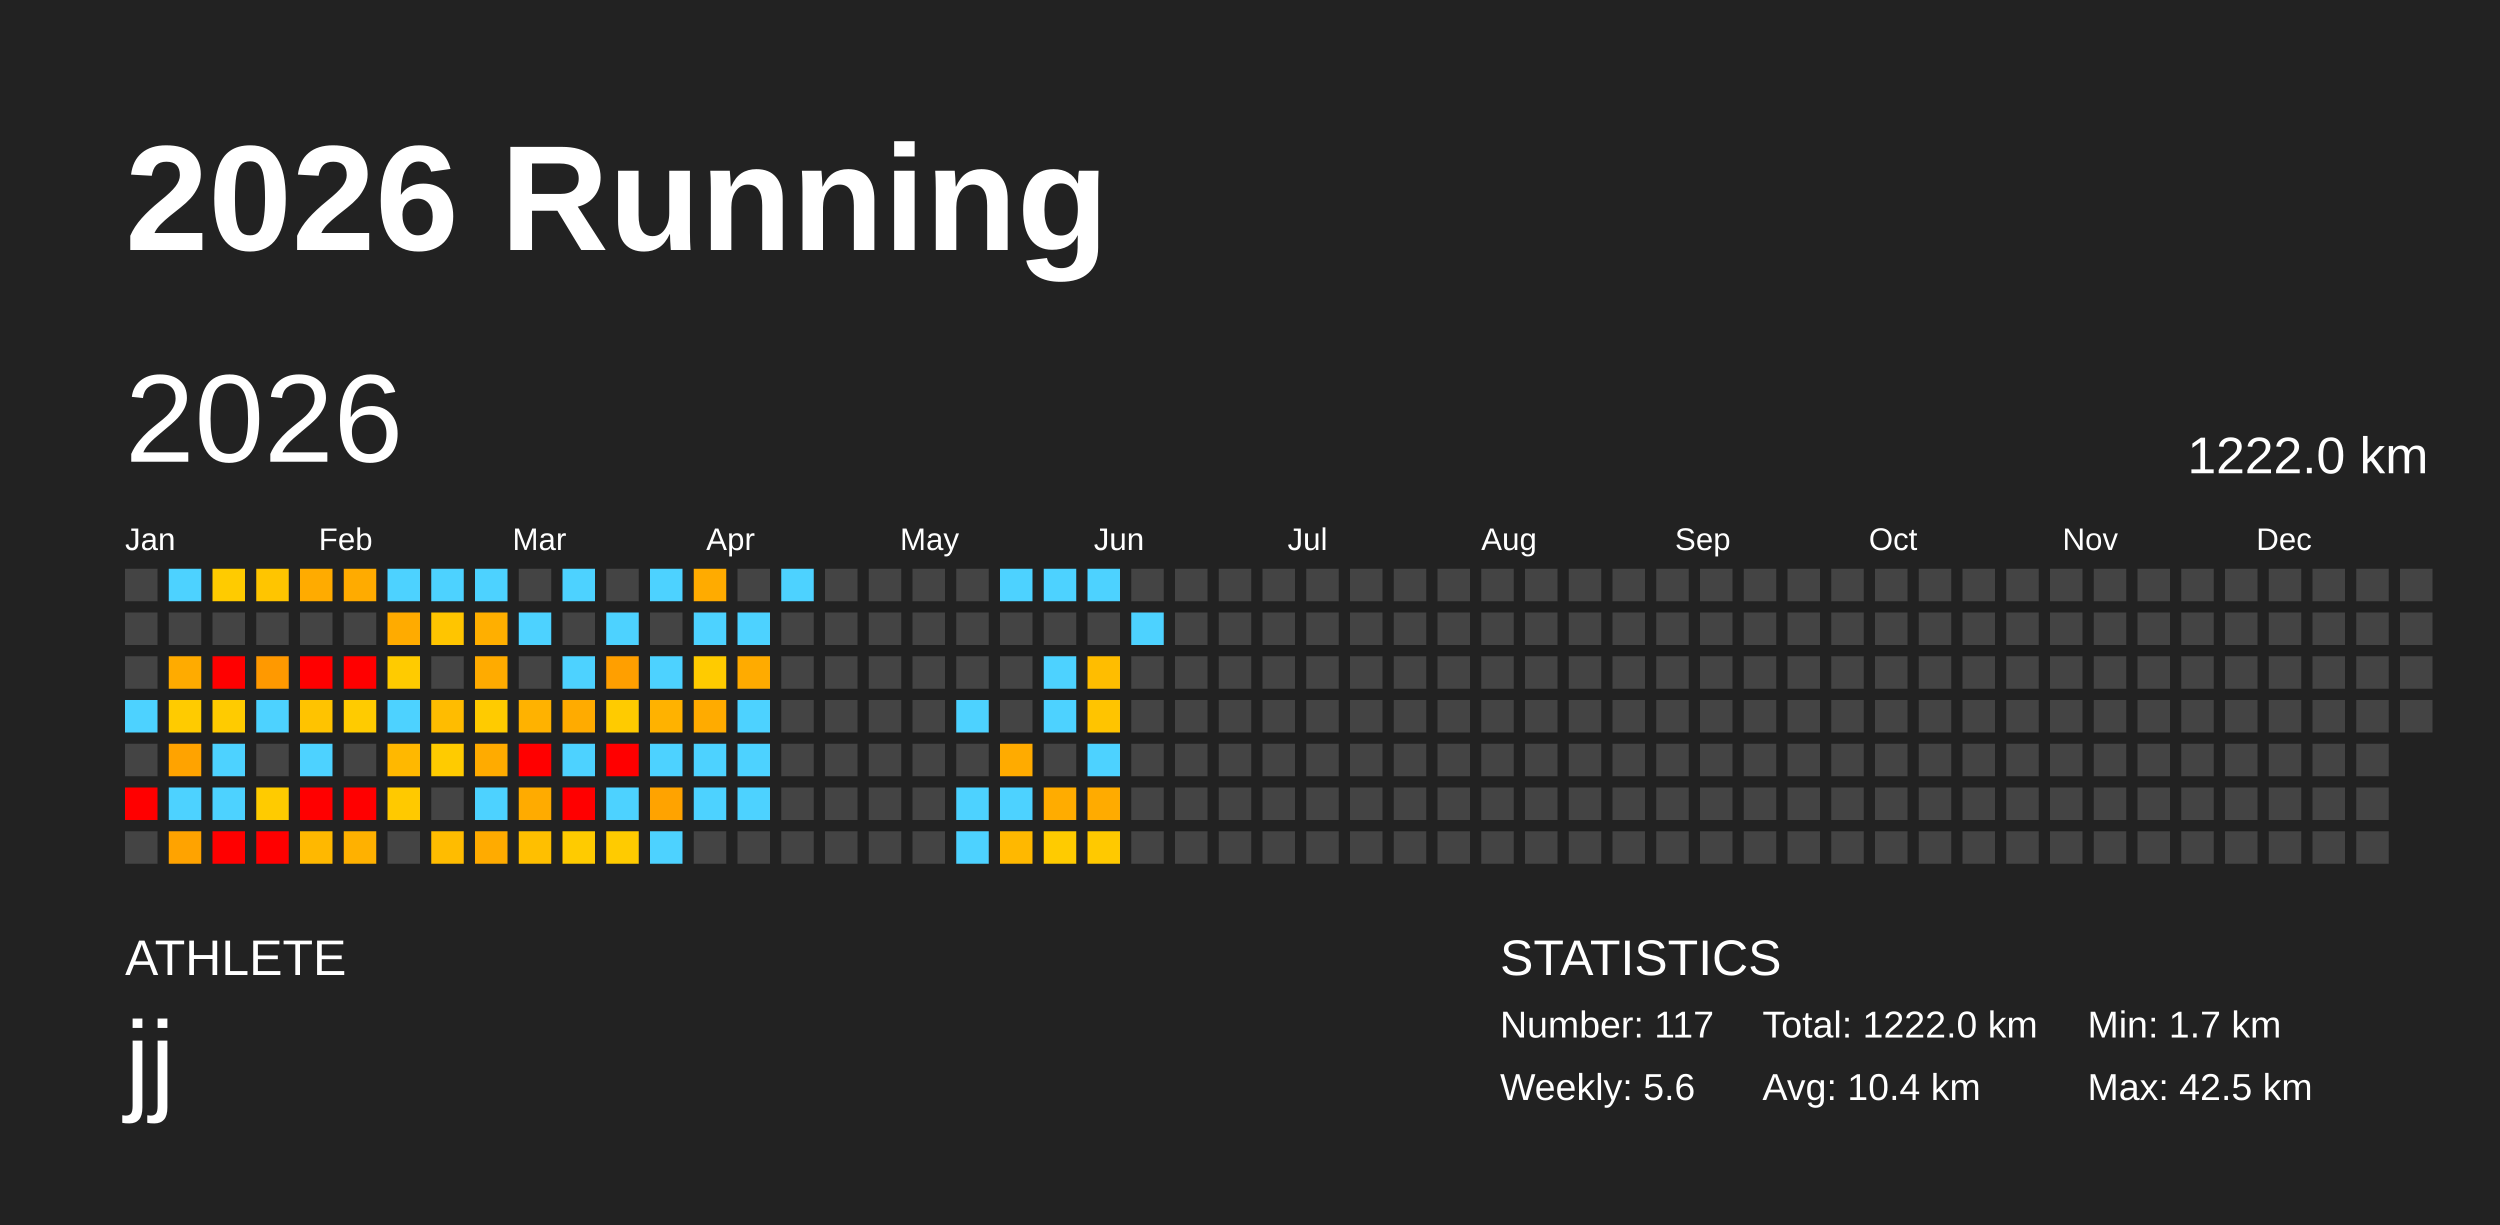
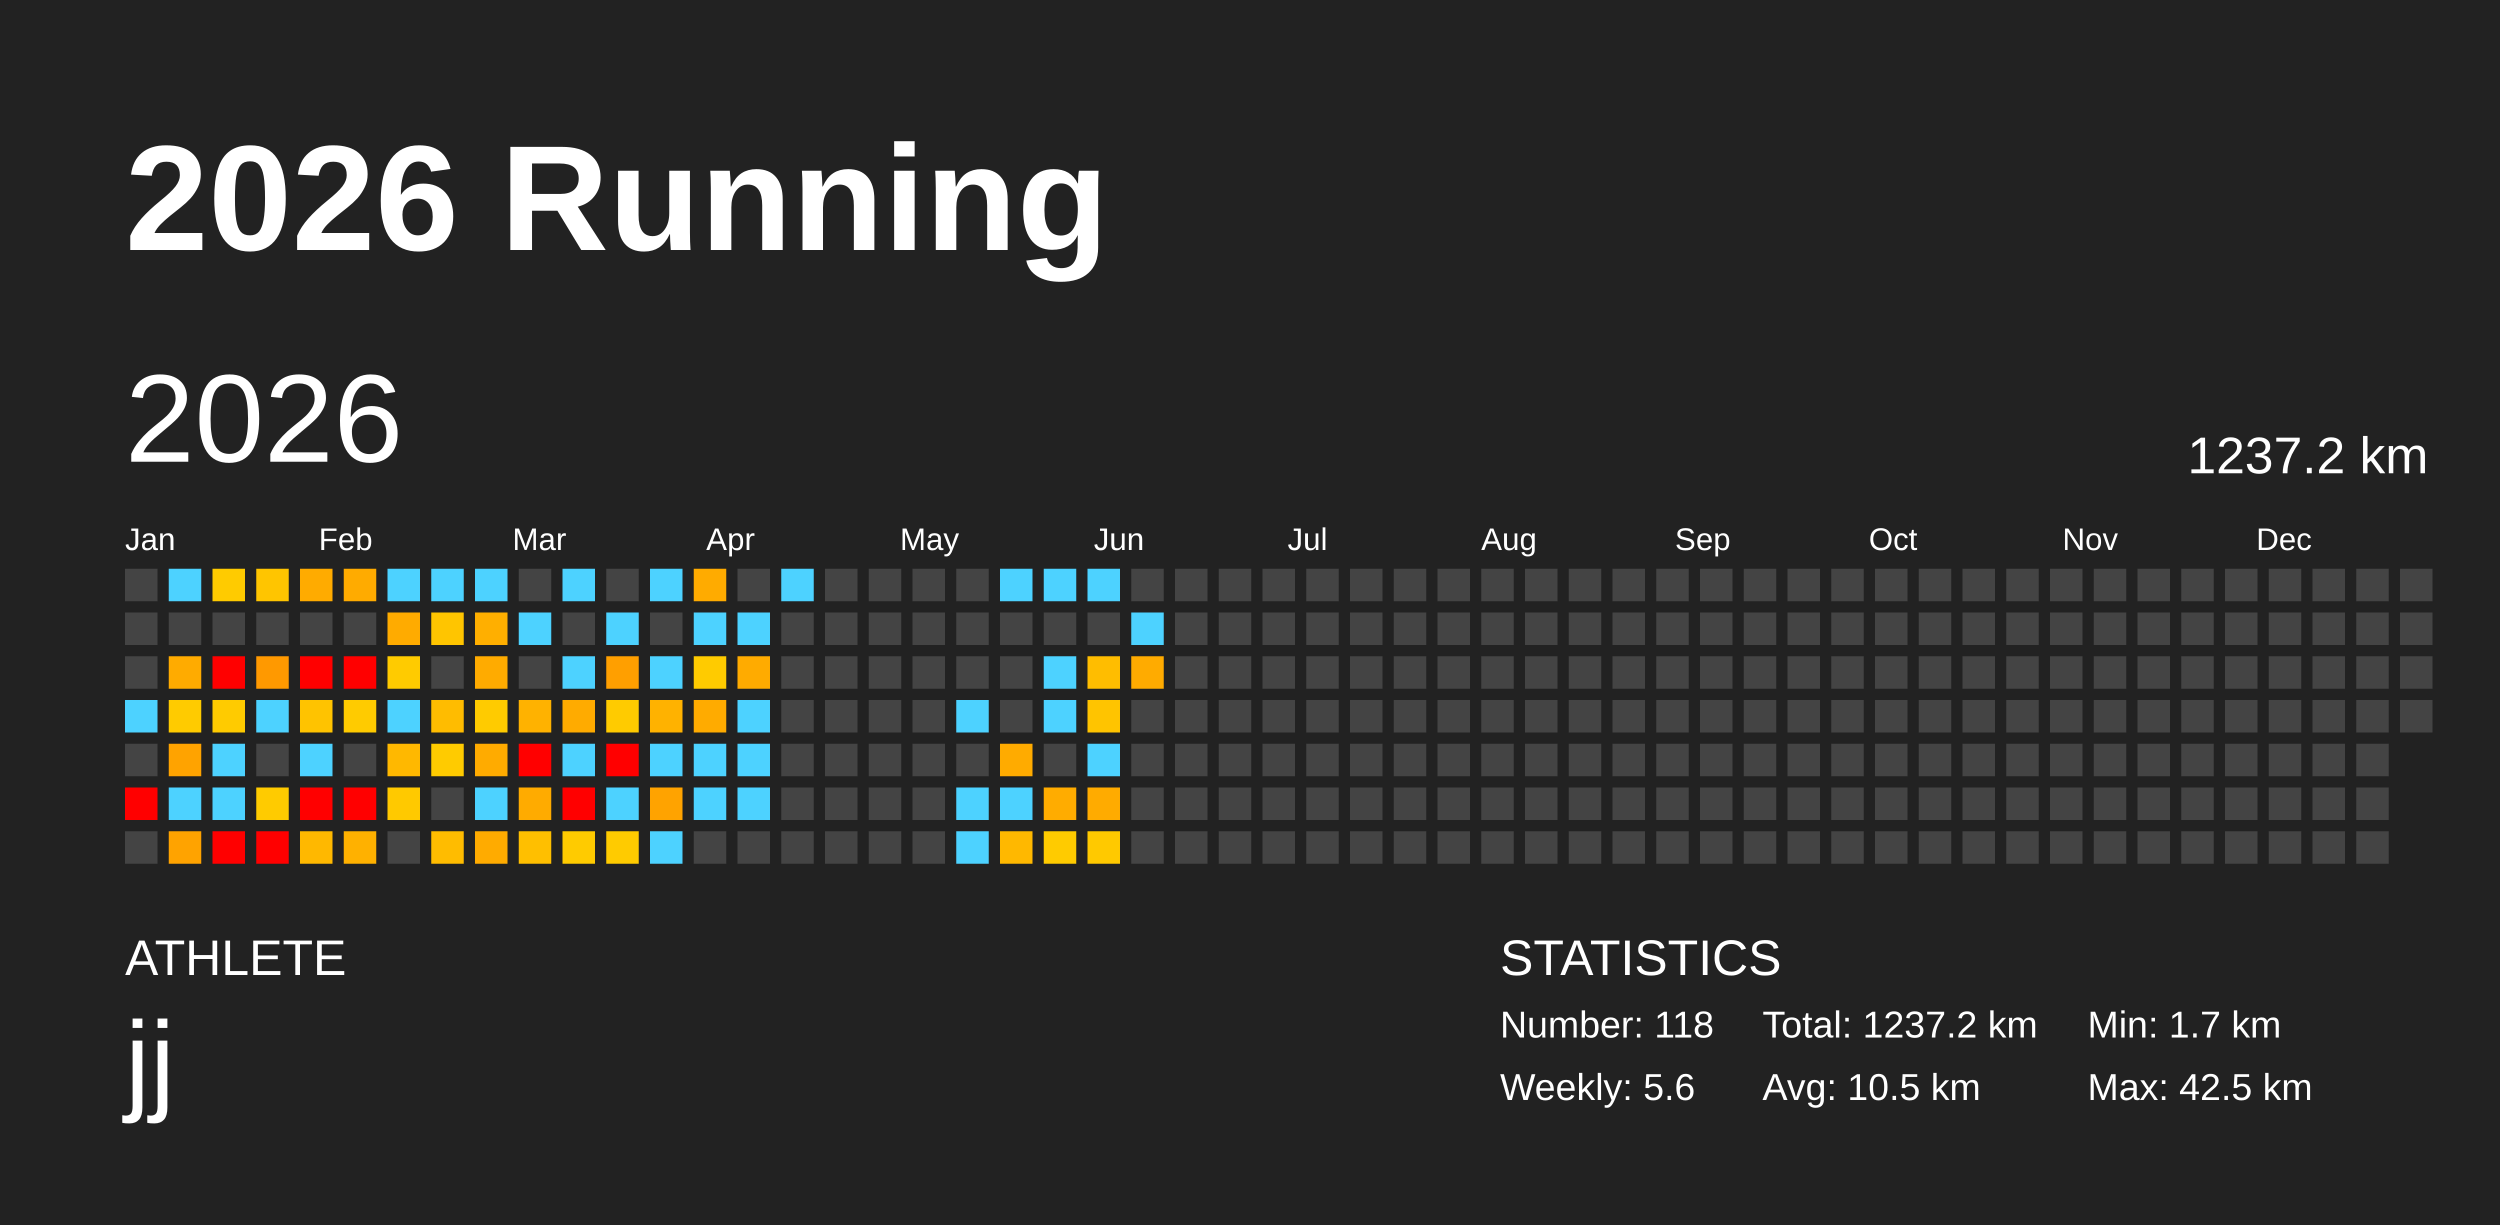
<svg xmlns="http://www.w3.org/2000/svg" baseProfile="full" height="98mm" version="1.1" viewBox="0,0,200,98" width="200mm">
  <defs />
  <rect fill="#222222" height="98" width="200" x="0" y="0" />
  <text fill="#FFFFFF" style="font-size:12px; font-family:Arial; font-weight:bold;" x="10" y="20">2026 Running</text>
  <text fill="#FFFFFF" style="font-size:4px; font-family:Arial" x="10" y="78">ATHLETE</text>
  <text fill="#FFFFFF" style="font-size:9px; font-family:Arial" x="10" y="88">jj</text>
  <text fill="#FFFFFF" style="font-size:4px; font-family:Arial" x="120" y="78">STATISTICS</text>
-   <text fill="#FFFFFF" style="font-size:3px; font-family:Arial" x="120" y="83">Number: 117</text>
+   <text fill="#FFFFFF" style="font-size:3px; font-family:Arial" x="120" y="83">Number: 118</text>
  <text fill="#FFFFFF" style="font-size:3px; font-family:Arial" x="120" y="88">Weekly: 5.6</text>
-   <text fill="#FFFFFF" style="font-size:3px; font-family:Arial" x="141" y="83">Total: 1222.0 km</text>
-   <text fill="#FFFFFF" style="font-size:3px; font-family:Arial" x="141" y="88">Avg: 10.4 km</text>
+   <text fill="#FFFFFF" style="font-size:3px; font-family:Arial" x="141" y="83">Total: 1237.2 km</text>
+   <text fill="#FFFFFF" style="font-size:3px; font-family:Arial" x="141" y="88">Avg: 10.5 km</text>
  <text fill="#FFFFFF" style="font-size:3px; font-family:Arial" x="167" y="83">Min: 1.7 km</text>
  <text fill="#FFFFFF" style="font-size:3px; font-family:Arial" x="167" y="88">Max: 42.5 km</text>
  <text dominant-baseline="hanging" fill="#FFFFFF" style="font-size:10.0px; font-family:Arial;" x="10" y="30">2026</text>
-   <text dominant-baseline="hanging" fill="#FFFFFF" style="font-size:4.125px; font-family:Arial;" x="175" y="35">1222.0 km</text>
+   <text dominant-baseline="hanging" fill="#FFFFFF" style="font-size:4.125px; font-family:Arial;" x="175" y="35">1237.2 km</text>
  <text fill="#FFFFFF" style="font-size:2.5px; font-family:Arial" x="10.0" y="44">Jan</text>
  <text fill="#FFFFFF" style="font-size:2.5px; font-family:Arial" x="25.5" y="44">Feb</text>
  <text fill="#FFFFFF" style="font-size:2.5px; font-family:Arial" x="41.0" y="44">Mar</text>
  <text fill="#FFFFFF" style="font-size:2.5px; font-family:Arial" x="56.5" y="44">Apr</text>
  <text fill="#FFFFFF" style="font-size:2.5px; font-family:Arial" x="72.0" y="44">May</text>
  <text fill="#FFFFFF" style="font-size:2.5px; font-family:Arial" x="87.5" y="44">Jun</text>
  <text fill="#FFFFFF" style="font-size:2.5px; font-family:Arial" x="103.0" y="44">Jul</text>
  <text fill="#FFFFFF" style="font-size:2.5px; font-family:Arial" x="118.5" y="44">Aug</text>
  <text fill="#FFFFFF" style="font-size:2.5px; font-family:Arial" x="134.0" y="44">Sep</text>
  <text fill="#FFFFFF" style="font-size:2.5px; font-family:Arial" x="149.5" y="44">Oct</text>
  <text fill="#FFFFFF" style="font-size:2.5px; font-family:Arial" x="165.0" y="44">Nov</text>
  <text fill="#FFFFFF" style="font-size:2.5px; font-family:Arial" x="180.5" y="44">Dec</text>
  <rect fill="#444444" height="2.6" width="2.6" x="10.0" y="45.5" />
  <rect fill="#444444" height="2.6" width="2.6" x="10.0" y="49.0" />
  <rect fill="#444444" height="2.6" width="2.6" x="10.0" y="52.5" />
  <rect fill="#4dd2ff" height="2.6" width="2.6" x="10.0" y="56.0" />
  <rect fill="#444444" height="2.6" width="2.6" x="10.0" y="59.5" />
  <rect fill="red" height="2.6" width="2.6" x="10.0" y="63.0" />
  <rect fill="#444444" height="2.6" width="2.6" x="10.0" y="66.5" />
  <rect fill="#4dd2ff" height="2.6" width="2.6" x="13.5" y="45.5" />
  <rect fill="#444444" height="2.6" width="2.6" x="13.5" y="49.0" />
  <rect fill="#ffab00" height="2.6" width="2.6" x="13.5" y="52.5" />
  <rect fill="#ffcb00" height="2.6" width="2.6" x="13.5" y="56.0" />
  <rect fill="#ffa300" height="2.6" width="2.6" x="13.5" y="59.5" />
  <rect fill="#4dd2ff" height="2.6" width="2.6" x="13.5" y="63.0" />
  <rect fill="#ffa300" height="2.6" width="2.6" x="13.5" y="66.5" />
  <rect fill="#ffcb00" height="2.6" width="2.6" x="17.0" y="45.5" />
  <rect fill="#444444" height="2.6" width="2.6" x="17.0" y="49.0" />
  <rect fill="red" height="2.6" width="2.6" x="17.0" y="52.5" />
  <rect fill="#ffcb00" height="2.6" width="2.6" x="17.0" y="56.0" />
  <rect fill="#4dd2ff" height="2.6" width="2.6" x="17.0" y="59.5" />
  <rect fill="#4dd2ff" height="2.6" width="2.6" x="17.0" y="63.0" />
  <rect fill="red" height="2.6" width="2.6" x="17.0" y="66.5" />
  <rect fill="#ffc500" height="2.6" width="2.6" x="20.5" y="45.5" />
  <rect fill="#444444" height="2.6" width="2.6" x="20.5" y="49.0" />
  <rect fill="#ff9900" height="2.6" width="2.6" x="20.5" y="52.5" />
  <rect fill="#4dd2ff" height="2.6" width="2.6" x="20.5" y="56.0" />
  <rect fill="#444444" height="2.6" width="2.6" x="20.5" y="59.5" />
  <rect fill="#ffcb00" height="2.6" width="2.6" x="20.5" y="63.0" />
  <rect fill="red" height="2.6" width="2.6" x="20.5" y="66.5" />
  <rect fill="#ffab00" height="2.6" width="2.6" x="24.0" y="45.5" />
  <rect fill="#444444" height="2.6" width="2.6" x="24.0" y="49.0" />
  <rect fill="red" height="2.6" width="2.6" x="24.0" y="52.5" />
  <rect fill="#ffc300" height="2.6" width="2.6" x="24.0" y="56.0" />
  <rect fill="#4dd2ff" height="2.6" width="2.6" x="24.0" y="59.5" />
  <rect fill="red" height="2.6" width="2.6" x="24.0" y="63.0" />
  <rect fill="#ffb800" height="2.6" width="2.6" x="24.0" y="66.5" />
  <rect fill="#ffab00" height="2.6" width="2.6" x="27.5" y="45.5" />
  <rect fill="#444444" height="2.6" width="2.6" x="27.5" y="49.0" />
  <rect fill="red" height="2.6" width="2.6" x="27.5" y="52.5" />
  <rect fill="#ffcb00" height="2.6" width="2.6" x="27.5" y="56.0" />
  <rect fill="#444444" height="2.6" width="2.6" x="27.5" y="59.5" />
  <rect fill="red" height="2.6" width="2.6" x="27.5" y="63.0" />
  <rect fill="#ffb100" height="2.6" width="2.6" x="27.5" y="66.5" />
  <rect fill="#4dd2ff" height="2.6" width="2.6" x="31.0" y="45.5" />
  <rect fill="#ffab00" height="2.6" width="2.6" x="31.0" y="49.0" />
  <rect fill="#ffcb00" height="2.6" width="2.6" x="31.0" y="52.5" />
  <rect fill="#4dd2ff" height="2.6" width="2.6" x="31.0" y="56.0" />
  <rect fill="#ffb800" height="2.6" width="2.6" x="31.0" y="59.5" />
  <rect fill="#ffc900" height="2.6" width="2.6" x="31.0" y="63.0" />
  <rect fill="#444444" height="2.6" width="2.6" x="31.0" y="66.5" />
  <rect fill="#4dd2ff" height="2.6" width="2.6" x="34.5" y="45.5" />
  <rect fill="#ffc500" height="2.6" width="2.6" x="34.5" y="49.0" />
  <rect fill="#444444" height="2.6" width="2.6" x="34.5" y="52.5" />
  <rect fill="#ffbc00" height="2.6" width="2.6" x="34.5" y="56.0" />
  <rect fill="#ffcb00" height="2.6" width="2.6" x="34.5" y="59.5" />
  <rect fill="#444444" height="2.6" width="2.6" x="34.5" y="63.0" />
  <rect fill="#ffbc00" height="2.6" width="2.6" x="34.5" y="66.5" />
  <rect fill="#4dd2ff" height="2.6" width="2.6" x="38.0" y="45.5" />
  <rect fill="#ffaf00" height="2.6" width="2.6" x="38.0" y="49.0" />
  <rect fill="#ffab00" height="2.6" width="2.6" x="38.0" y="52.5" />
  <rect fill="#ffcb00" height="2.6" width="2.6" x="38.0" y="56.0" />
  <rect fill="#ffab00" height="2.6" width="2.6" x="38.0" y="59.5" />
  <rect fill="#4dd2ff" height="2.6" width="2.6" x="38.0" y="63.0" />
  <rect fill="#ffab00" height="2.6" width="2.6" x="38.0" y="66.5" />
  <rect fill="#444444" height="2.6" width="2.6" x="41.5" y="45.5" />
  <rect fill="#4dd2ff" height="2.6" width="2.6" x="41.5" y="49.0" />
  <rect fill="#444444" height="2.6" width="2.6" x="41.5" y="52.5" />
  <rect fill="#ffb200" height="2.6" width="2.6" x="41.5" y="56.0" />
  <rect fill="red" height="2.6" width="2.6" x="41.5" y="59.5" />
  <rect fill="#ffab00" height="2.6" width="2.6" x="41.5" y="63.0" />
  <rect fill="#ffbf00" height="2.6" width="2.6" x="41.5" y="66.5" />
  <rect fill="#4dd2ff" height="2.6" width="2.6" x="45.0" y="45.5" />
  <rect fill="#444444" height="2.6" width="2.6" x="45.0" y="49.0" />
  <rect fill="#4dd2ff" height="2.6" width="2.6" x="45.0" y="52.5" />
  <rect fill="#ffab00" height="2.6" width="2.6" x="45.0" y="56.0" />
  <rect fill="#4dd2ff" height="2.6" width="2.6" x="45.0" y="59.5" />
  <rect fill="red" height="2.6" width="2.6" x="45.0" y="63.0" />
  <rect fill="#ffcb00" height="2.6" width="2.6" x="45.0" y="66.5" />
  <rect fill="#444444" height="2.6" width="2.6" x="48.5" y="45.5" />
  <rect fill="#4dd2ff" height="2.6" width="2.6" x="48.5" y="49.0" />
  <rect fill="#ff9f00" height="2.6" width="2.6" x="48.5" y="52.5" />
  <rect fill="#ffcb00" height="2.6" width="2.6" x="48.5" y="56.0" />
  <rect fill="red" height="2.6" width="2.6" x="48.5" y="59.5" />
  <rect fill="#4dd2ff" height="2.6" width="2.6" x="48.5" y="63.0" />
  <rect fill="#ffcb00" height="2.6" width="2.6" x="48.5" y="66.5" />
  <rect fill="#4dd2ff" height="2.6" width="2.6" x="52.0" y="45.5" />
  <rect fill="#444444" height="2.6" width="2.6" x="52.0" y="49.0" />
  <rect fill="#4dd2ff" height="2.6" width="2.6" x="52.0" y="52.5" />
  <rect fill="#ffb200" height="2.6" width="2.6" x="52.0" y="56.0" />
  <rect fill="#4dd2ff" height="2.6" width="2.6" x="52.0" y="59.5" />
  <rect fill="#ffa300" height="2.6" width="2.6" x="52.0" y="63.0" />
  <rect fill="#4dd2ff" height="2.6" width="2.6" x="52.0" y="66.5" />
  <rect fill="#ffab00" height="2.6" width="2.6" x="55.5" y="45.5" />
  <rect fill="#4dd2ff" height="2.6" width="2.6" x="55.5" y="49.0" />
  <rect fill="#ffcb00" height="2.6" width="2.6" x="55.5" y="52.5" />
  <rect fill="#ffab00" height="2.6" width="2.6" x="55.5" y="56.0" />
  <rect fill="#4dd2ff" height="2.6" width="2.6" x="55.5" y="59.5" />
  <rect fill="#4dd2ff" height="2.6" width="2.6" x="55.5" y="63.0" />
  <rect fill="#444444" height="2.6" width="2.6" x="55.5" y="66.5" />
  <rect fill="#444444" height="2.6" width="2.6" x="59.0" y="45.5" />
  <rect fill="#4dd2ff" height="2.6" width="2.6" x="59.0" y="49.0" />
  <rect fill="#ffab00" height="2.6" width="2.6" x="59.0" y="52.5" />
  <rect fill="#4dd2ff" height="2.6" width="2.6" x="59.0" y="56.0" />
  <rect fill="#4dd2ff" height="2.6" width="2.6" x="59.0" y="59.5" />
  <rect fill="#4dd2ff" height="2.6" width="2.6" x="59.0" y="63.0" />
  <rect fill="#444444" height="2.6" width="2.6" x="59.0" y="66.5" />
  <rect fill="#4dd2ff" height="2.6" width="2.6" x="62.5" y="45.5" />
  <rect fill="#444444" height="2.6" width="2.6" x="62.5" y="49.0" />
  <rect fill="#444444" height="2.6" width="2.6" x="62.5" y="52.5" />
  <rect fill="#444444" height="2.6" width="2.6" x="62.5" y="56.0" />
  <rect fill="#444444" height="2.6" width="2.6" x="62.5" y="59.5" />
  <rect fill="#444444" height="2.6" width="2.6" x="62.5" y="63.0" />
  <rect fill="#444444" height="2.6" width="2.6" x="62.5" y="66.5" />
  <rect fill="#444444" height="2.6" width="2.6" x="66.0" y="45.5" />
  <rect fill="#444444" height="2.6" width="2.6" x="66.0" y="49.0" />
  <rect fill="#444444" height="2.6" width="2.6" x="66.0" y="52.5" />
  <rect fill="#444444" height="2.6" width="2.6" x="66.0" y="56.0" />
  <rect fill="#444444" height="2.6" width="2.6" x="66.0" y="59.5" />
  <rect fill="#444444" height="2.6" width="2.6" x="66.0" y="63.0" />
  <rect fill="#444444" height="2.6" width="2.6" x="66.0" y="66.5" />
  <rect fill="#444444" height="2.6" width="2.6" x="69.5" y="45.5" />
  <rect fill="#444444" height="2.6" width="2.6" x="69.5" y="49.0" />
  <rect fill="#444444" height="2.6" width="2.6" x="69.5" y="52.5" />
  <rect fill="#444444" height="2.6" width="2.6" x="69.5" y="56.0" />
  <rect fill="#444444" height="2.6" width="2.6" x="69.5" y="59.5" />
  <rect fill="#444444" height="2.6" width="2.6" x="69.5" y="63.0" />
  <rect fill="#444444" height="2.6" width="2.6" x="69.5" y="66.5" />
  <rect fill="#444444" height="2.6" width="2.6" x="73.0" y="45.5" />
  <rect fill="#444444" height="2.6" width="2.6" x="73.0" y="49.0" />
  <rect fill="#444444" height="2.6" width="2.6" x="73.0" y="52.5" />
  <rect fill="#444444" height="2.6" width="2.6" x="73.0" y="56.0" />
  <rect fill="#444444" height="2.6" width="2.6" x="73.0" y="59.5" />
  <rect fill="#444444" height="2.6" width="2.6" x="73.0" y="63.0" />
  <rect fill="#444444" height="2.6" width="2.6" x="73.0" y="66.5" />
  <rect fill="#444444" height="2.6" width="2.6" x="76.5" y="45.5" />
  <rect fill="#444444" height="2.6" width="2.6" x="76.5" y="49.0" />
  <rect fill="#444444" height="2.6" width="2.6" x="76.5" y="52.5" />
  <rect fill="#4dd2ff" height="2.6" width="2.6" x="76.5" y="56.0" />
  <rect fill="#444444" height="2.6" width="2.6" x="76.5" y="59.5" />
  <rect fill="#4dd2ff" height="2.6" width="2.6" x="76.5" y="63.0" />
  <rect fill="#4dd2ff" height="2.6" width="2.6" x="76.5" y="66.5" />
  <rect fill="#4dd2ff" height="2.6" width="2.6" x="80.0" y="45.5" />
  <rect fill="#444444" height="2.6" width="2.6" x="80.0" y="49.0" />
  <rect fill="#444444" height="2.6" width="2.6" x="80.0" y="52.5" />
  <rect fill="#444444" height="2.6" width="2.6" x="80.0" y="56.0" />
  <rect fill="#ffab00" height="2.6" width="2.6" x="80.0" y="59.5" />
  <rect fill="#4dd2ff" height="2.6" width="2.6" x="80.0" y="63.0" />
  <rect fill="#ffb800" height="2.6" width="2.6" x="80.0" y="66.5" />
  <rect fill="#4dd2ff" height="2.6" width="2.6" x="83.5" y="45.5" />
  <rect fill="#444444" height="2.6" width="2.6" x="83.5" y="49.0" />
  <rect fill="#4dd2ff" height="2.6" width="2.6" x="83.5" y="52.5" />
  <rect fill="#4dd2ff" height="2.6" width="2.6" x="83.5" y="56.0" />
  <rect fill="#444444" height="2.6" width="2.6" x="83.5" y="59.5" />
  <rect fill="#ffac00" height="2.6" width="2.6" x="83.5" y="63.0" />
  <rect fill="#ffcb00" height="2.6" width="2.6" x="83.5" y="66.5" />
  <rect fill="#4dd2ff" height="2.6" width="2.6" x="87.0" y="45.5" />
  <rect fill="#444444" height="2.6" width="2.6" x="87.0" y="49.0" />
  <rect fill="#ffbd00" height="2.6" width="2.6" x="87.0" y="52.5" />
  <rect fill="#ffc400" height="2.6" width="2.6" x="87.0" y="56.0" />
  <rect fill="#4dd2ff" height="2.6" width="2.6" x="87.0" y="59.5" />
  <rect fill="#ffab00" height="2.6" width="2.6" x="87.0" y="63.0" />
  <rect fill="#ffc900" height="2.6" width="2.6" x="87.0" y="66.5" />
  <rect fill="#444444" height="2.6" width="2.6" x="90.5" y="45.5" />
  <rect fill="#4dd2ff" height="2.6" width="2.6" x="90.5" y="49.0" />
-   <rect fill="#444444" height="2.6" width="2.6" x="90.5" y="52.5" />
+   <rect fill="#ffab00" height="2.6" width="2.6" x="90.5" y="52.5" />
  <rect fill="#444444" height="2.6" width="2.6" x="90.5" y="56.0" />
  <rect fill="#444444" height="2.6" width="2.6" x="90.5" y="59.5" />
  <rect fill="#444444" height="2.6" width="2.6" x="90.5" y="63.0" />
  <rect fill="#444444" height="2.6" width="2.6" x="90.5" y="66.5" />
  <rect fill="#444444" height="2.6" width="2.6" x="94.0" y="45.5" />
  <rect fill="#444444" height="2.6" width="2.6" x="94.0" y="49.0" />
  <rect fill="#444444" height="2.6" width="2.6" x="94.0" y="52.5" />
  <rect fill="#444444" height="2.6" width="2.6" x="94.0" y="56.0" />
  <rect fill="#444444" height="2.6" width="2.6" x="94.0" y="59.5" />
  <rect fill="#444444" height="2.6" width="2.6" x="94.0" y="63.0" />
  <rect fill="#444444" height="2.6" width="2.6" x="94.0" y="66.5" />
  <rect fill="#444444" height="2.6" width="2.6" x="97.5" y="45.5" />
  <rect fill="#444444" height="2.6" width="2.6" x="97.5" y="49.0" />
  <rect fill="#444444" height="2.6" width="2.6" x="97.5" y="52.5" />
  <rect fill="#444444" height="2.6" width="2.6" x="97.5" y="56.0" />
  <rect fill="#444444" height="2.6" width="2.6" x="97.5" y="59.5" />
  <rect fill="#444444" height="2.6" width="2.6" x="97.5" y="63.0" />
  <rect fill="#444444" height="2.6" width="2.6" x="97.5" y="66.5" />
  <rect fill="#444444" height="2.6" width="2.6" x="101.0" y="45.5" />
  <rect fill="#444444" height="2.6" width="2.6" x="101.0" y="49.0" />
  <rect fill="#444444" height="2.6" width="2.6" x="101.0" y="52.5" />
  <rect fill="#444444" height="2.6" width="2.6" x="101.0" y="56.0" />
  <rect fill="#444444" height="2.6" width="2.6" x="101.0" y="59.5" />
  <rect fill="#444444" height="2.6" width="2.6" x="101.0" y="63.0" />
  <rect fill="#444444" height="2.6" width="2.6" x="101.0" y="66.5" />
  <rect fill="#444444" height="2.6" width="2.6" x="104.5" y="45.5" />
  <rect fill="#444444" height="2.6" width="2.6" x="104.5" y="49.0" />
  <rect fill="#444444" height="2.6" width="2.6" x="104.5" y="52.5" />
  <rect fill="#444444" height="2.6" width="2.6" x="104.5" y="56.0" />
  <rect fill="#444444" height="2.6" width="2.6" x="104.5" y="59.5" />
  <rect fill="#444444" height="2.6" width="2.6" x="104.5" y="63.0" />
  <rect fill="#444444" height="2.6" width="2.6" x="104.5" y="66.5" />
  <rect fill="#444444" height="2.6" width="2.6" x="108.0" y="45.5" />
  <rect fill="#444444" height="2.6" width="2.6" x="108.0" y="49.0" />
  <rect fill="#444444" height="2.6" width="2.6" x="108.0" y="52.5" />
  <rect fill="#444444" height="2.6" width="2.6" x="108.0" y="56.0" />
  <rect fill="#444444" height="2.6" width="2.6" x="108.0" y="59.5" />
  <rect fill="#444444" height="2.6" width="2.6" x="108.0" y="63.0" />
  <rect fill="#444444" height="2.6" width="2.6" x="108.0" y="66.5" />
  <rect fill="#444444" height="2.6" width="2.6" x="111.5" y="45.5" />
  <rect fill="#444444" height="2.6" width="2.6" x="111.5" y="49.0" />
  <rect fill="#444444" height="2.6" width="2.6" x="111.5" y="52.5" />
  <rect fill="#444444" height="2.6" width="2.6" x="111.5" y="56.0" />
  <rect fill="#444444" height="2.6" width="2.6" x="111.5" y="59.5" />
  <rect fill="#444444" height="2.6" width="2.6" x="111.5" y="63.0" />
  <rect fill="#444444" height="2.6" width="2.6" x="111.5" y="66.5" />
  <rect fill="#444444" height="2.6" width="2.6" x="115.0" y="45.5" />
  <rect fill="#444444" height="2.6" width="2.6" x="115.0" y="49.0" />
  <rect fill="#444444" height="2.6" width="2.6" x="115.0" y="52.5" />
  <rect fill="#444444" height="2.6" width="2.6" x="115.0" y="56.0" />
  <rect fill="#444444" height="2.6" width="2.6" x="115.0" y="59.5" />
  <rect fill="#444444" height="2.6" width="2.6" x="115.0" y="63.0" />
  <rect fill="#444444" height="2.6" width="2.6" x="115.0" y="66.5" />
  <rect fill="#444444" height="2.6" width="2.6" x="118.5" y="45.5" />
  <rect fill="#444444" height="2.6" width="2.6" x="118.5" y="49.0" />
  <rect fill="#444444" height="2.6" width="2.6" x="118.5" y="52.5" />
  <rect fill="#444444" height="2.6" width="2.6" x="118.5" y="56.0" />
  <rect fill="#444444" height="2.6" width="2.6" x="118.5" y="59.5" />
  <rect fill="#444444" height="2.6" width="2.6" x="118.5" y="63.0" />
  <rect fill="#444444" height="2.6" width="2.6" x="118.5" y="66.5" />
  <rect fill="#444444" height="2.6" width="2.6" x="122.0" y="45.5" />
  <rect fill="#444444" height="2.6" width="2.6" x="122.0" y="49.0" />
  <rect fill="#444444" height="2.6" width="2.6" x="122.0" y="52.5" />
  <rect fill="#444444" height="2.6" width="2.6" x="122.0" y="56.0" />
  <rect fill="#444444" height="2.6" width="2.6" x="122.0" y="59.5" />
  <rect fill="#444444" height="2.6" width="2.6" x="122.0" y="63.0" />
  <rect fill="#444444" height="2.6" width="2.6" x="122.0" y="66.5" />
  <rect fill="#444444" height="2.6" width="2.6" x="125.5" y="45.5" />
  <rect fill="#444444" height="2.6" width="2.6" x="125.5" y="49.0" />
  <rect fill="#444444" height="2.6" width="2.6" x="125.5" y="52.5" />
  <rect fill="#444444" height="2.6" width="2.6" x="125.5" y="56.0" />
  <rect fill="#444444" height="2.6" width="2.6" x="125.5" y="59.5" />
  <rect fill="#444444" height="2.6" width="2.6" x="125.5" y="63.0" />
  <rect fill="#444444" height="2.6" width="2.6" x="125.5" y="66.5" />
  <rect fill="#444444" height="2.6" width="2.6" x="129.0" y="45.5" />
  <rect fill="#444444" height="2.6" width="2.6" x="129.0" y="49.0" />
  <rect fill="#444444" height="2.6" width="2.6" x="129.0" y="52.5" />
  <rect fill="#444444" height="2.6" width="2.6" x="129.0" y="56.0" />
  <rect fill="#444444" height="2.6" width="2.6" x="129.0" y="59.5" />
  <rect fill="#444444" height="2.6" width="2.6" x="129.0" y="63.0" />
  <rect fill="#444444" height="2.6" width="2.6" x="129.0" y="66.5" />
  <rect fill="#444444" height="2.6" width="2.6" x="132.5" y="45.5" />
  <rect fill="#444444" height="2.6" width="2.6" x="132.5" y="49.0" />
  <rect fill="#444444" height="2.6" width="2.6" x="132.5" y="52.5" />
  <rect fill="#444444" height="2.6" width="2.6" x="132.5" y="56.0" />
  <rect fill="#444444" height="2.6" width="2.6" x="132.5" y="59.5" />
  <rect fill="#444444" height="2.6" width="2.6" x="132.5" y="63.0" />
  <rect fill="#444444" height="2.6" width="2.6" x="132.5" y="66.5" />
  <rect fill="#444444" height="2.6" width="2.6" x="136.0" y="45.5" />
  <rect fill="#444444" height="2.6" width="2.6" x="136.0" y="49.0" />
  <rect fill="#444444" height="2.6" width="2.6" x="136.0" y="52.5" />
  <rect fill="#444444" height="2.6" width="2.6" x="136.0" y="56.0" />
  <rect fill="#444444" height="2.6" width="2.6" x="136.0" y="59.5" />
  <rect fill="#444444" height="2.6" width="2.6" x="136.0" y="63.0" />
  <rect fill="#444444" height="2.6" width="2.6" x="136.0" y="66.5" />
  <rect fill="#444444" height="2.6" width="2.6" x="139.5" y="45.5" />
  <rect fill="#444444" height="2.6" width="2.6" x="139.5" y="49.0" />
  <rect fill="#444444" height="2.6" width="2.6" x="139.5" y="52.5" />
  <rect fill="#444444" height="2.6" width="2.6" x="139.5" y="56.0" />
  <rect fill="#444444" height="2.6" width="2.6" x="139.5" y="59.5" />
  <rect fill="#444444" height="2.6" width="2.6" x="139.5" y="63.0" />
  <rect fill="#444444" height="2.6" width="2.6" x="139.5" y="66.5" />
  <rect fill="#444444" height="2.6" width="2.6" x="143.0" y="45.5" />
  <rect fill="#444444" height="2.6" width="2.6" x="143.0" y="49.0" />
  <rect fill="#444444" height="2.6" width="2.6" x="143.0" y="52.5" />
  <rect fill="#444444" height="2.6" width="2.6" x="143.0" y="56.0" />
  <rect fill="#444444" height="2.6" width="2.6" x="143.0" y="59.5" />
  <rect fill="#444444" height="2.6" width="2.6" x="143.0" y="63.0" />
  <rect fill="#444444" height="2.6" width="2.6" x="143.0" y="66.5" />
  <rect fill="#444444" height="2.6" width="2.6" x="146.5" y="45.5" />
  <rect fill="#444444" height="2.6" width="2.6" x="146.5" y="49.0" />
  <rect fill="#444444" height="2.6" width="2.6" x="146.5" y="52.5" />
  <rect fill="#444444" height="2.6" width="2.6" x="146.5" y="56.0" />
  <rect fill="#444444" height="2.6" width="2.6" x="146.5" y="59.5" />
  <rect fill="#444444" height="2.6" width="2.6" x="146.5" y="63.0" />
  <rect fill="#444444" height="2.6" width="2.6" x="146.5" y="66.5" />
  <rect fill="#444444" height="2.6" width="2.6" x="150.0" y="45.5" />
  <rect fill="#444444" height="2.6" width="2.6" x="150.0" y="49.0" />
  <rect fill="#444444" height="2.6" width="2.6" x="150.0" y="52.5" />
  <rect fill="#444444" height="2.6" width="2.6" x="150.0" y="56.0" />
  <rect fill="#444444" height="2.6" width="2.6" x="150.0" y="59.5" />
  <rect fill="#444444" height="2.6" width="2.6" x="150.0" y="63.0" />
  <rect fill="#444444" height="2.6" width="2.6" x="150.0" y="66.5" />
  <rect fill="#444444" height="2.6" width="2.6" x="153.5" y="45.5" />
  <rect fill="#444444" height="2.6" width="2.6" x="153.5" y="49.0" />
  <rect fill="#444444" height="2.6" width="2.6" x="153.5" y="52.5" />
  <rect fill="#444444" height="2.6" width="2.6" x="153.5" y="56.0" />
  <rect fill="#444444" height="2.6" width="2.6" x="153.5" y="59.5" />
  <rect fill="#444444" height="2.6" width="2.6" x="153.5" y="63.0" />
  <rect fill="#444444" height="2.6" width="2.6" x="153.5" y="66.5" />
  <rect fill="#444444" height="2.6" width="2.6" x="157.0" y="45.5" />
  <rect fill="#444444" height="2.6" width="2.6" x="157.0" y="49.0" />
  <rect fill="#444444" height="2.6" width="2.6" x="157.0" y="52.5" />
  <rect fill="#444444" height="2.6" width="2.6" x="157.0" y="56.0" />
  <rect fill="#444444" height="2.6" width="2.6" x="157.0" y="59.5" />
  <rect fill="#444444" height="2.6" width="2.6" x="157.0" y="63.0" />
  <rect fill="#444444" height="2.6" width="2.6" x="157.0" y="66.5" />
  <rect fill="#444444" height="2.6" width="2.6" x="160.5" y="45.5" />
  <rect fill="#444444" height="2.6" width="2.6" x="160.5" y="49.0" />
  <rect fill="#444444" height="2.6" width="2.6" x="160.5" y="52.5" />
  <rect fill="#444444" height="2.6" width="2.6" x="160.5" y="56.0" />
  <rect fill="#444444" height="2.6" width="2.6" x="160.5" y="59.5" />
  <rect fill="#444444" height="2.6" width="2.6" x="160.5" y="63.0" />
  <rect fill="#444444" height="2.6" width="2.6" x="160.5" y="66.5" />
  <rect fill="#444444" height="2.6" width="2.6" x="164.0" y="45.5" />
  <rect fill="#444444" height="2.6" width="2.6" x="164.0" y="49.0" />
  <rect fill="#444444" height="2.6" width="2.6" x="164.0" y="52.5" />
  <rect fill="#444444" height="2.6" width="2.6" x="164.0" y="56.0" />
  <rect fill="#444444" height="2.6" width="2.6" x="164.0" y="59.5" />
  <rect fill="#444444" height="2.6" width="2.6" x="164.0" y="63.0" />
  <rect fill="#444444" height="2.6" width="2.6" x="164.0" y="66.5" />
  <rect fill="#444444" height="2.6" width="2.6" x="167.5" y="45.5" />
  <rect fill="#444444" height="2.6" width="2.6" x="167.5" y="49.0" />
  <rect fill="#444444" height="2.6" width="2.6" x="167.5" y="52.5" />
  <rect fill="#444444" height="2.6" width="2.6" x="167.5" y="56.0" />
  <rect fill="#444444" height="2.6" width="2.6" x="167.5" y="59.5" />
  <rect fill="#444444" height="2.6" width="2.6" x="167.5" y="63.0" />
  <rect fill="#444444" height="2.6" width="2.6" x="167.5" y="66.5" />
  <rect fill="#444444" height="2.6" width="2.6" x="171.0" y="45.5" />
  <rect fill="#444444" height="2.6" width="2.6" x="171.0" y="49.0" />
  <rect fill="#444444" height="2.6" width="2.6" x="171.0" y="52.5" />
  <rect fill="#444444" height="2.6" width="2.6" x="171.0" y="56.0" />
  <rect fill="#444444" height="2.6" width="2.6" x="171.0" y="59.5" />
  <rect fill="#444444" height="2.6" width="2.6" x="171.0" y="63.0" />
  <rect fill="#444444" height="2.6" width="2.6" x="171.0" y="66.5" />
  <rect fill="#444444" height="2.6" width="2.6" x="174.5" y="45.5" />
  <rect fill="#444444" height="2.6" width="2.6" x="174.5" y="49.0" />
  <rect fill="#444444" height="2.6" width="2.6" x="174.5" y="52.5" />
  <rect fill="#444444" height="2.6" width="2.6" x="174.5" y="56.0" />
  <rect fill="#444444" height="2.6" width="2.6" x="174.5" y="59.5" />
  <rect fill="#444444" height="2.6" width="2.6" x="174.5" y="63.0" />
  <rect fill="#444444" height="2.6" width="2.6" x="174.5" y="66.5" />
  <rect fill="#444444" height="2.6" width="2.6" x="178.0" y="45.5" />
  <rect fill="#444444" height="2.6" width="2.6" x="178.0" y="49.0" />
  <rect fill="#444444" height="2.6" width="2.6" x="178.0" y="52.5" />
  <rect fill="#444444" height="2.6" width="2.6" x="178.0" y="56.0" />
  <rect fill="#444444" height="2.6" width="2.6" x="178.0" y="59.5" />
  <rect fill="#444444" height="2.6" width="2.6" x="178.0" y="63.0" />
  <rect fill="#444444" height="2.6" width="2.6" x="178.0" y="66.5" />
  <rect fill="#444444" height="2.6" width="2.6" x="181.5" y="45.5" />
  <rect fill="#444444" height="2.6" width="2.6" x="181.5" y="49.0" />
  <rect fill="#444444" height="2.6" width="2.6" x="181.5" y="52.5" />
  <rect fill="#444444" height="2.6" width="2.6" x="181.5" y="56.0" />
  <rect fill="#444444" height="2.6" width="2.6" x="181.5" y="59.5" />
  <rect fill="#444444" height="2.6" width="2.6" x="181.5" y="63.0" />
  <rect fill="#444444" height="2.6" width="2.6" x="181.5" y="66.5" />
  <rect fill="#444444" height="2.6" width="2.6" x="185.0" y="45.5" />
  <rect fill="#444444" height="2.6" width="2.6" x="185.0" y="49.0" />
  <rect fill="#444444" height="2.6" width="2.6" x="185.0" y="52.5" />
  <rect fill="#444444" height="2.6" width="2.6" x="185.0" y="56.0" />
  <rect fill="#444444" height="2.6" width="2.6" x="185.0" y="59.5" />
  <rect fill="#444444" height="2.6" width="2.6" x="185.0" y="63.0" />
  <rect fill="#444444" height="2.6" width="2.6" x="185.0" y="66.5" />
  <rect fill="#444444" height="2.6" width="2.6" x="188.5" y="45.5" />
  <rect fill="#444444" height="2.6" width="2.6" x="188.5" y="49.0" />
  <rect fill="#444444" height="2.6" width="2.6" x="188.5" y="52.5" />
  <rect fill="#444444" height="2.6" width="2.6" x="188.5" y="56.0" />
  <rect fill="#444444" height="2.6" width="2.6" x="188.5" y="59.5" />
  <rect fill="#444444" height="2.6" width="2.6" x="188.5" y="63.0" />
  <rect fill="#444444" height="2.6" width="2.6" x="188.5" y="66.5" />
  <rect fill="#444444" height="2.6" width="2.6" x="192.0" y="45.5" />
  <rect fill="#444444" height="2.6" width="2.6" x="192.0" y="49.0" />
  <rect fill="#444444" height="2.6" width="2.6" x="192.0" y="52.5" />
  <rect fill="#444444" height="2.6" width="2.6" x="192.0" y="56.0" />
</svg>
